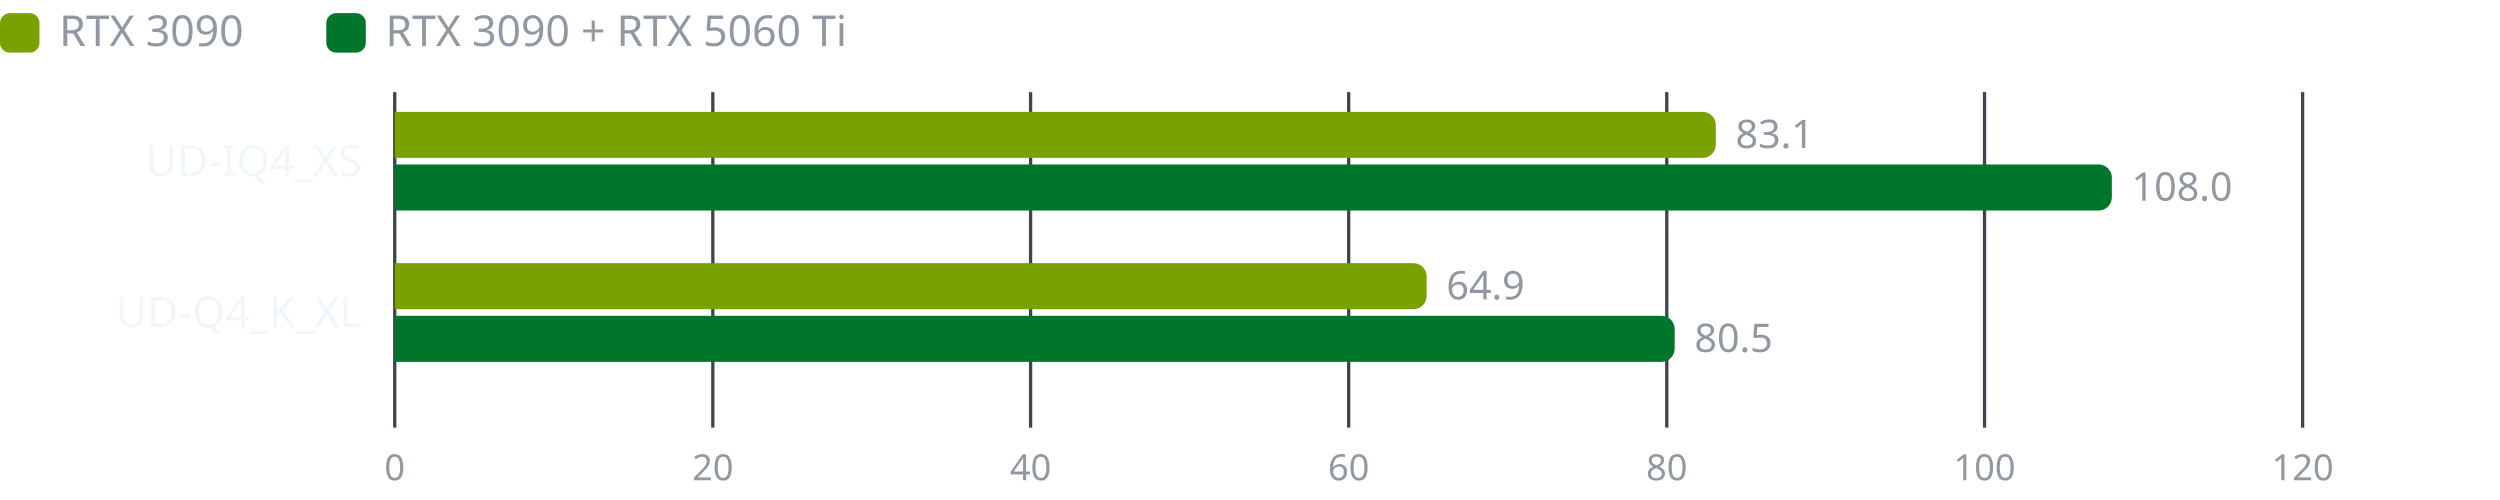
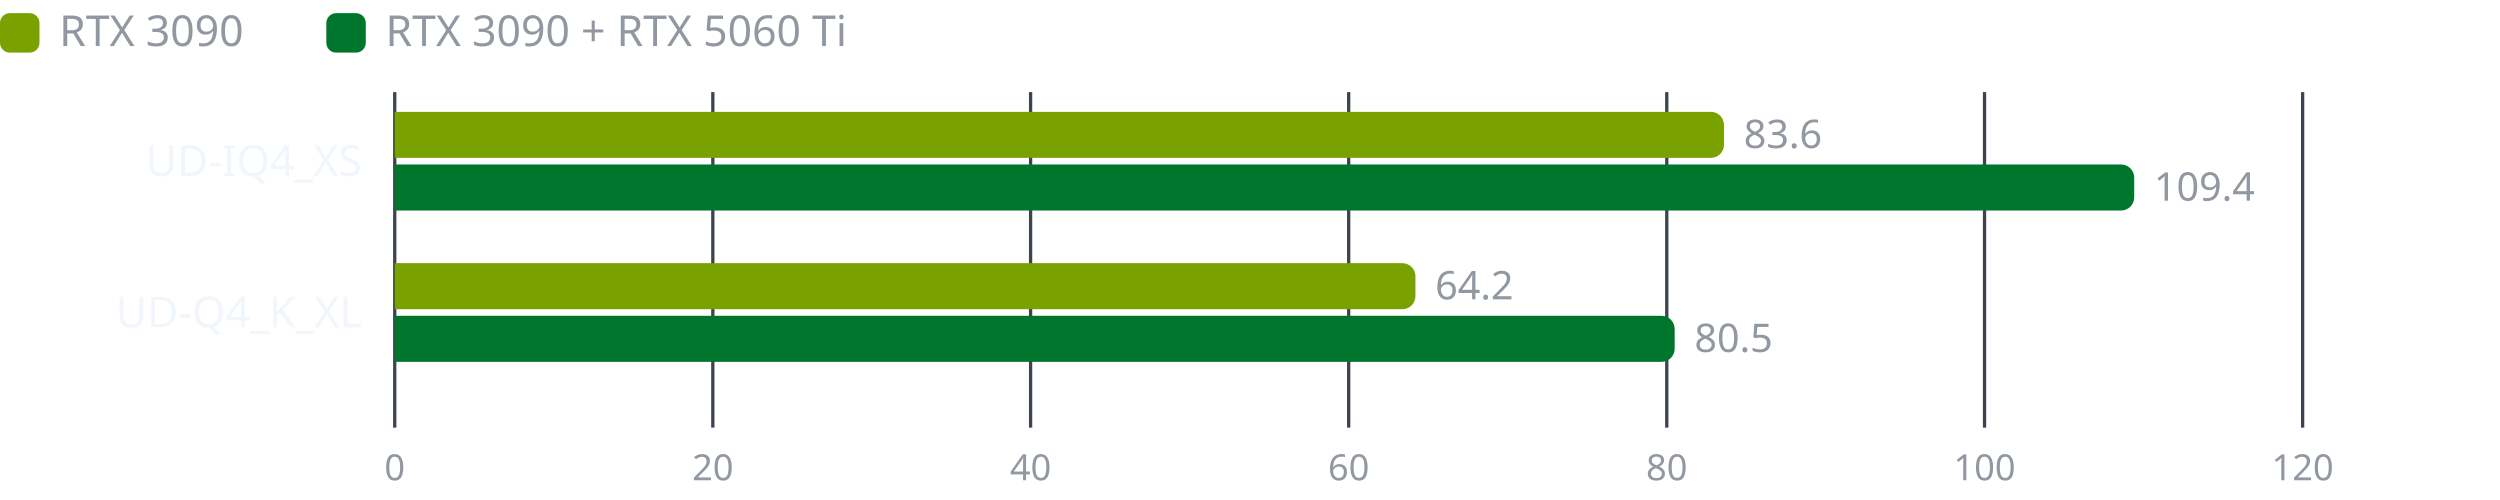
<svg xmlns="http://www.w3.org/2000/svg" width="760" height="152" viewBox="0 0 760 152" role="img" aria-label="Decode speed, six-prompt mean: one GPU or two" font-family="-apple-system,BlinkMacSystemFont,'Segoe UI','Noto Sans',Helvetica,Arial,sans-serif">
  <rect x="0" y="4" width="12" height="12" rx="3" fill="#79a200" />
  <text x="18" y="14" font-size="13" fill="#9198a1">RTX 3090</text>
  <rect x="99.2" y="4" width="12" height="12" rx="3" fill="#00762c" />
  <text x="117.2" y="14" font-size="13" fill="#9198a1">RTX 3090 + RTX 5060 Ti</text>
  <line x1="120.0" y1="28" x2="120.0" y2="130" stroke="#3d444d" stroke-width="1" />
  <text x="120.0" y="146" font-size="11" fill="#9198a1" text-anchor="middle">0</text>
  <line x1="216.7" y1="28" x2="216.7" y2="130" stroke="#3d444d" stroke-width="1" />
  <text x="216.7" y="146" font-size="11" fill="#9198a1" text-anchor="middle">20</text>
  <line x1="313.3" y1="28" x2="313.3" y2="130" stroke="#3d444d" stroke-width="1" />
  <text x="313.3" y="146" font-size="11" fill="#9198a1" text-anchor="middle">40</text>
  <line x1="410.0" y1="28" x2="410.0" y2="130" stroke="#3d444d" stroke-width="1" />
  <text x="410.0" y="146" font-size="11" fill="#9198a1" text-anchor="middle">60</text>
  <line x1="506.7" y1="28" x2="506.7" y2="130" stroke="#3d444d" stroke-width="1" />
  <text x="506.7" y="146" font-size="11" fill="#9198a1" text-anchor="middle">80</text>
  <line x1="603.3" y1="28" x2="603.3" y2="130" stroke="#3d444d" stroke-width="1" />
  <text x="603.3" y="146" font-size="11" fill="#9198a1" text-anchor="middle">100</text>
  <line x1="700.0" y1="28" x2="700.0" y2="130" stroke="#3d444d" stroke-width="1" />
  <text x="700.0" y="146" font-size="11" fill="#9198a1" text-anchor="middle">120</text>
  <text x="110" y="53.5" font-size="13" fill="#f0f6fc" text-anchor="end">UD-IQ4_XS</text>
-   <path d="M120.0,34.0 h397.6 a4,4 0 0 1 4,4 v6.0 a4,4 0 0 1 -4,4 h-397.6 z" fill="#79a200" />
-   <text x="527.6" y="45" font-size="12" fill="#9198a1">83.1</text>
-   <path d="M120.0,50.0 h518.0 a4,4 0 0 1 4,4 v6.0 a4,4 0 0 1 -4,4 h-518.0 z" fill="#00762c" />
-   <text x="648.0" y="61" font-size="12" fill="#9198a1">108.0</text>
+   <path d="M120.0,34.0 h400.1 a4,4 0 0 1 4,4 v6.0 a4,4 0 0 1 -4,4 h-400.1 z" fill="#79a200" />
+   <text x="530.1" y="45" font-size="12" fill="#9198a1">83.6</text>
+   <path d="M120.0,50.0 h524.8 a4,4 0 0 1 4,4 v6.0 a4,4 0 0 1 -4,4 h-524.8 z" fill="#00762c" />
+   <text x="654.8" y="61" font-size="12" fill="#9198a1">109.4</text>
  <text x="110" y="99.5" font-size="13" fill="#f0f6fc" text-anchor="end">UD-Q4_K_XL</text>
-   <path d="M120.0,80.0 h309.7 a4,4 0 0 1 4,4 v6.0 a4,4 0 0 1 -4,4 h-309.7 z" fill="#79a200" />
-   <text x="439.7" y="91" font-size="12" fill="#9198a1">64.9</text>
+   <path d="M120.0,80.0 h306.3 a4,4 0 0 1 4,4 v6.0 a4,4 0 0 1 -4,4 h-306.3 z" fill="#79a200" />
+   <text x="436.3" y="91" font-size="12" fill="#9198a1">64.2</text>
  <path d="M120.0,96.0 h385.1 a4,4 0 0 1 4,4 v6.0 a4,4 0 0 1 -4,4 h-385.1 z" fill="#00762c" />
  <text x="515.1" y="107" font-size="12" fill="#9198a1">80.5</text>
</svg>
